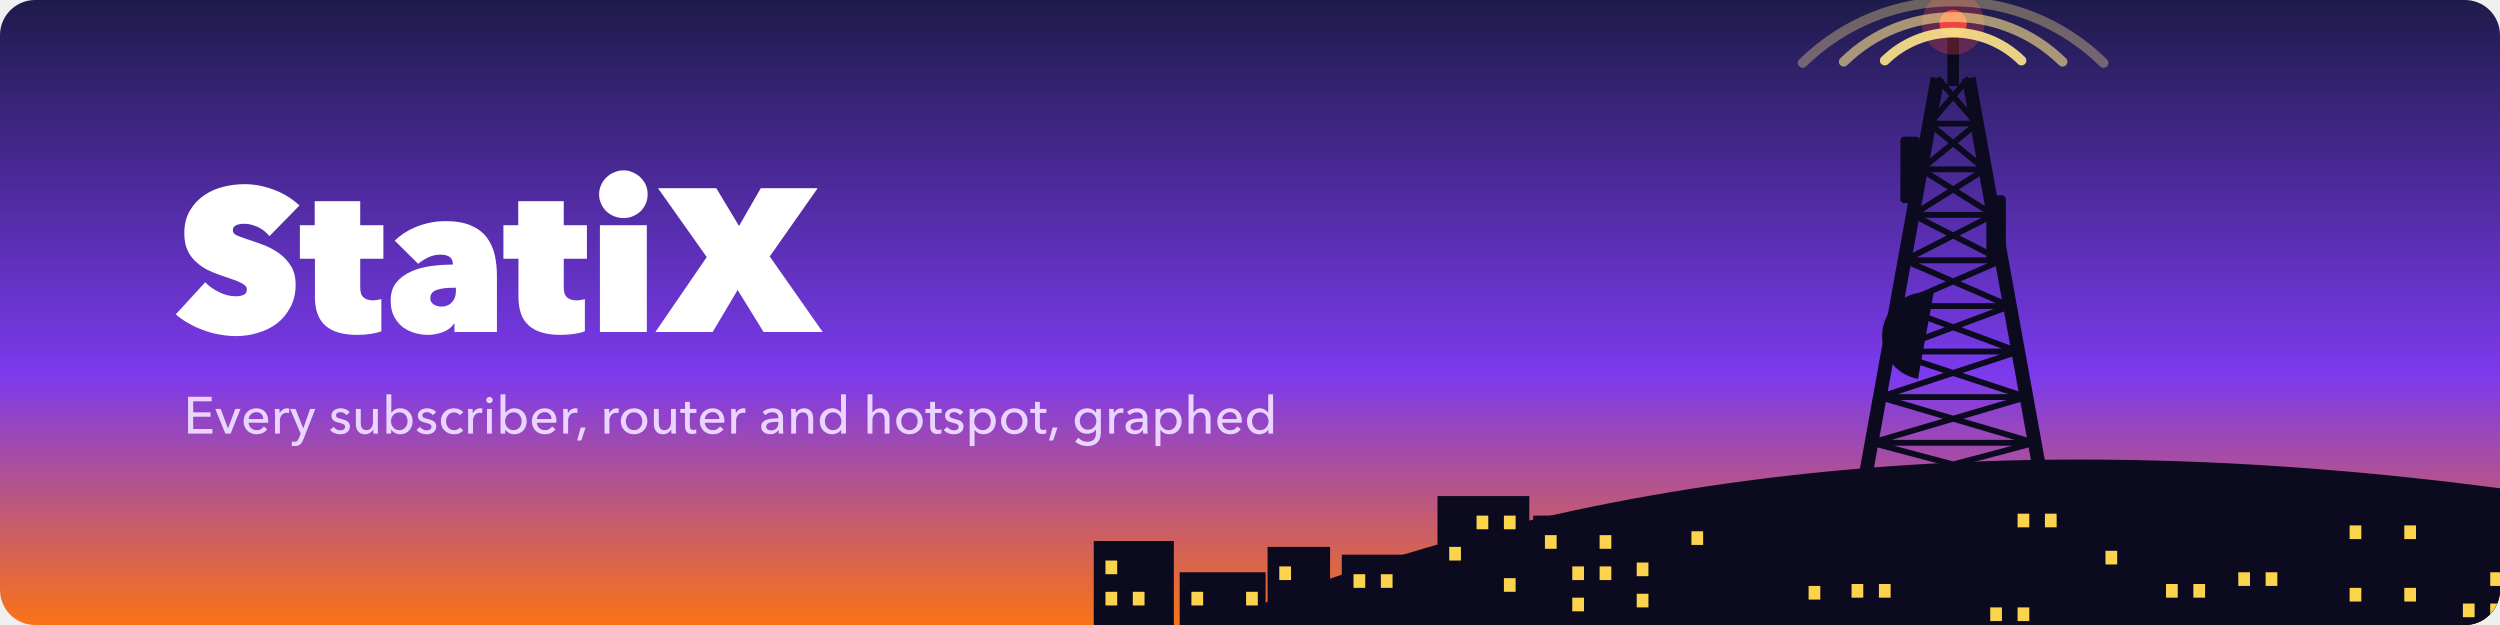
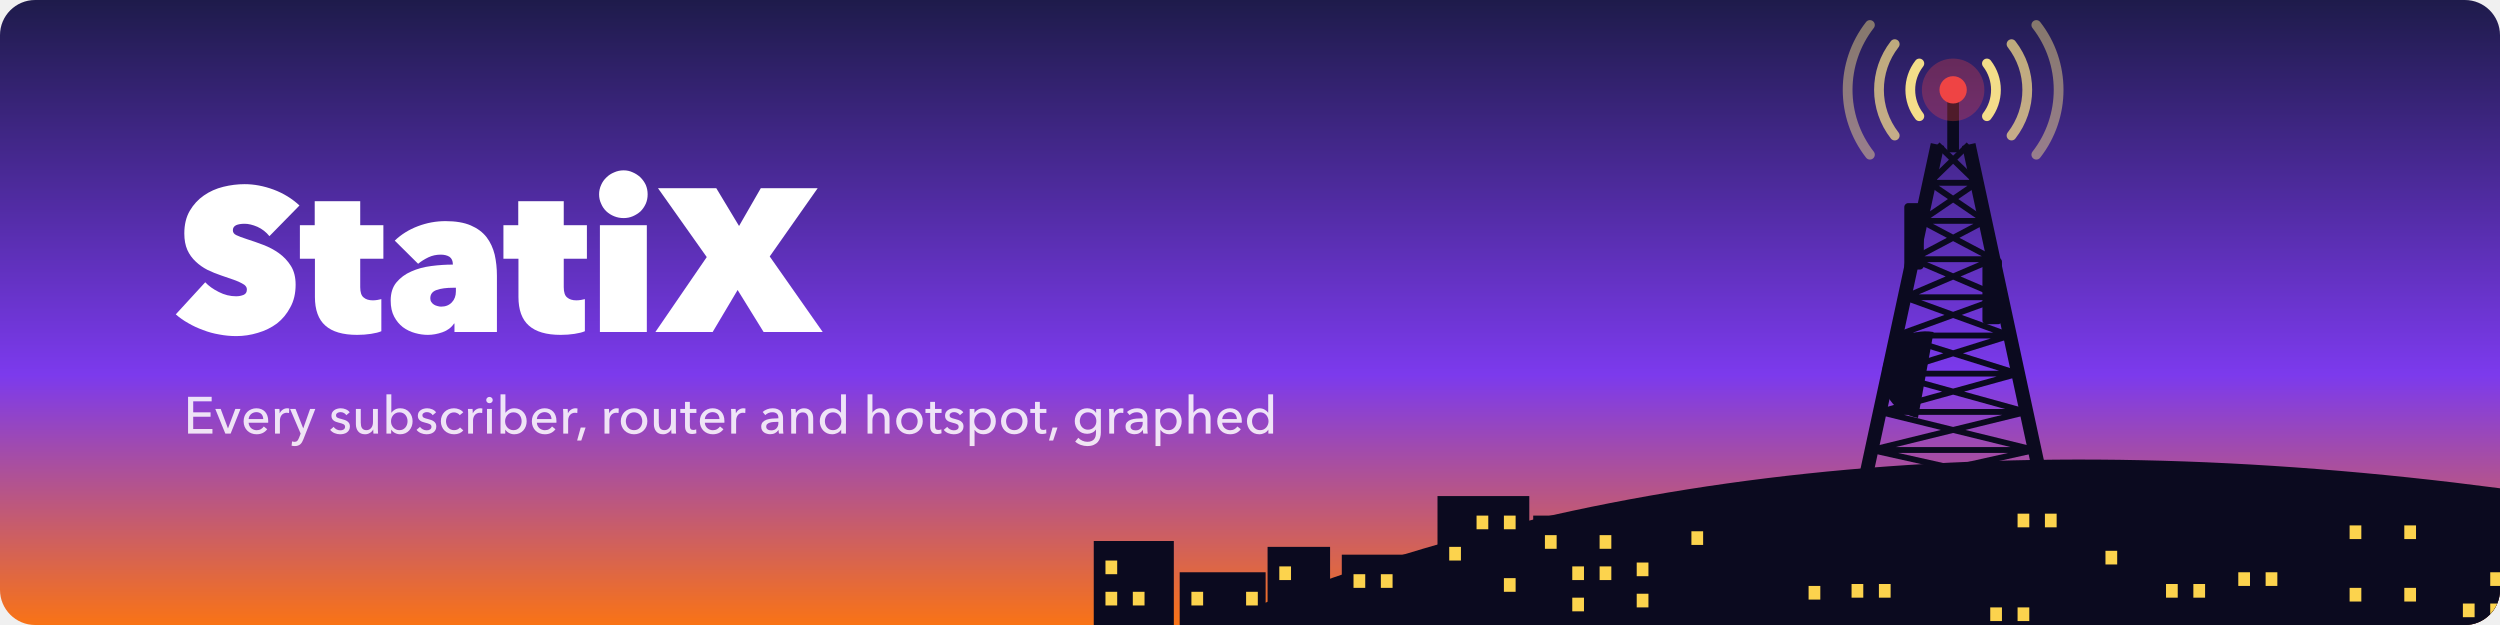
<svg xmlns="http://www.w3.org/2000/svg" viewBox="0 0 1280 320" width="1280" height="320" role="img" aria-label="StatiX: every subscriber, router and hotspot, graphed">
  <defs>
    <path id="avenirheavy0" d="M298 -20Q255 -20 214 -12Q172 -5 134 10Q95 24 61 44Q27 63 0 87L145 245Q170 218 212 197Q253 176 297 176Q317 176 334 183Q350 190 350 209Q350 219 344 226Q339 233 325 240Q311 248 286 257Q262 266 225 278Q189 290 156 306Q123 323 98 347Q72 371 57 404Q42 438 42 485Q42 551 69 597Q96 643 138 672Q181 702 234 715Q287 728 339 728Q409 728 482 701Q554 674 609 623L461 472Q437 502 402 518Q367 533 339 533Q313 533 297 526Q281 518 281 501Q281 485 298 477Q314 469 351 457Q389 445 431 429Q473 413 508 388Q544 362 567 325Q590 288 590 233Q590 169 564 122Q539 74 498 42Q456 11 404 -4Q352 -20 298 -20Z" />
    <path id="avenirheavy1" d="M282 -14Q176 -14 125 32Q74 77 74 173V361H0V526H73V644H297V526H411V361H297V221Q297 183 314 170Q330 156 359 156Q370 156 382 158Q394 160 401 162V4Q383 -4 350 -9Q318 -14 282 -14Z" />
    <path id="avenirheavy2" d="M334 218Q283 218 252 207Q221 196 221 166Q221 155 226 148Q231 140 239 135Q247 130 256 128Q266 125 274 125Q307 125 327 146Q347 167 347 200V218ZM332 334Q332 358 316 370Q299 381 272 381Q240 381 212 368Q183 354 161 336L46 450Q94 496 160 521Q226 546 296 546Q371 546 420 525Q469 504 498 467Q526 430 538 381Q549 332 549 277V0H340V42H338Q318 12 281 -1Q244 -14 209 -14Q178 -14 146 -5Q113 4 86 24Q60 44 43 76Q26 108 26 155Q26 210 54 244Q83 279 127 298Q171 318 226 325Q280 332 332 332Z" />
    <path id="avenirheavy3" d="M54 526H285V0H54ZM50 678Q50 702 60 724Q69 745 86 761Q102 777 124 786Q146 796 171 796Q195 796 216 786Q237 777 254 761Q270 745 280 724Q289 702 289 678Q289 653 280 632Q270 610 254 594Q237 579 216 570Q195 561 171 561Q146 561 124 570Q102 579 86 594Q69 610 60 632Q50 653 50 678Z" />
    <path id="avenirheavy4" d="M393 207 270 0H-12L241 369L1 708H288L400 522L507 708H787L551 372L812 0H521Z" />
    <path id="avenirmed5" d="M185 88H555V0H86V708H540V621H185V409H519V324H185Z" />
    <path id="avenirmed6" d="M304 0H202L9 474H113L252 101H254L394 474H494Z" />
    <path id="avenirmed7" d="M428 279Q427 307 418 332Q410 356 394 374Q377 392 352 402Q328 413 295 413Q265 413 238 402Q212 392 192 374Q173 356 160 332Q148 307 146 279ZM523 241Q523 233 523 225Q523 217 522 209H146Q147 179 160 152Q172 126 193 106Q214 87 242 76Q269 65 300 65Q348 65 383 86Q418 107 438 137L504 84Q466 34 414 10Q363 -13 300 -13Q246 -13 200 5Q154 23 121 56Q88 88 69 134Q50 180 50 236Q50 291 68 338Q87 384 120 417Q153 450 198 468Q243 487 295 487Q347 487 390 470Q432 453 462 421Q491 389 507 344Q523 298 523 241Z" />
    <path id="avenirmed8" d="M81 372Q81 391 80 421Q79 451 77 474H166Q168 456 169 432Q170 409 170 394H173Q193 436 232 462Q270 487 318 487Q340 487 355 483L351 396Q331 401 308 401Q274 401 249 388Q224 376 208 355Q191 334 183 306Q175 279 175 249V0H81V372Z" />
    <path id="avenirmed9" d="M261 102H263L394 474H494L264 -112Q252 -142 238 -166Q224 -189 205 -206Q186 -222 160 -231Q135 -240 100 -240Q85 -240 70 -238Q54 -237 38 -233L47 -150Q71 -158 94 -158Q131 -158 149 -138Q167 -117 182 -79L212 0L9 474H114Z" />
    <path id="avenirmed10" d="M337 354Q321 380 292 396Q263 413 227 413Q211 413 195 410Q179 406 166 398Q154 391 146 380Q139 368 139 351Q139 321 166 306Q193 292 247 280Q281 272 310 261Q339 250 360 234Q382 217 394 194Q406 171 406 140Q406 98 390 69Q374 40 348 22Q321 3 287 -5Q253 -13 217 -13Q163 -13 112 8Q60 29 26 72L93 129Q112 101 146 82Q179 63 219 63Q237 63 254 66Q270 70 284 78Q297 86 305 99Q313 112 313 132Q313 165 282 181Q250 197 189 211Q165 217 140 226Q116 234 96 249Q76 264 64 286Q51 309 51 342Q51 380 66 408Q82 435 107 452Q132 470 164 478Q196 487 230 487Q281 487 328 467Q376 447 402 409Z" />
    <path id="avenirmed11" d="M415 0Q413 18 412 40Q411 63 411 78H409Q391 40 348 14Q306 -13 254 -13Q208 -13 174 2Q141 17 120 44Q98 70 88 105Q77 140 77 180V474H171V212Q171 183 176 156Q180 130 192 110Q204 90 225 78Q246 66 279 66Q336 66 371 108Q406 151 406 222V474H500V102Q500 83 501 53Q502 23 504 0Z" />
    <path id="avenirmed12" d="M174 75V0H83V756H177V403H180Q204 438 247 462Q290 487 349 487Q402 487 446 468Q489 449 520 415Q552 381 569 336Q586 290 586 238Q586 186 569 140Q552 94 521 60Q490 26 446 6Q402 -13 347 -13Q296 -13 250 10Q204 32 176 75ZM489 238Q489 271 479 302Q469 333 449 357Q429 381 400 395Q370 409 331 409Q295 409 266 395Q236 381 215 357Q194 333 182 302Q171 271 171 237Q171 203 182 172Q194 141 215 118Q236 94 266 80Q295 66 331 66Q370 66 400 80Q429 95 449 119Q469 143 479 174Q489 205 489 238Z" />
    <path id="avenirmed13" d="M413 354Q398 377 368 392Q338 408 304 408Q267 408 238 394Q210 380 190 356Q170 333 160 302Q149 271 149 237Q149 203 160 172Q170 141 190 118Q210 94 239 80Q268 66 305 66Q341 66 370 80Q400 94 419 118L482 61Q452 26 407 6Q362 -13 305 -13Q250 -13 204 5Q157 23 123 56Q89 88 70 134Q50 180 50 237Q50 293 69 339Q88 385 122 418Q156 451 202 469Q249 487 303 487Q353 487 402 467Q452 447 481 409Z" />
    <path id="avenirmed14" d="M176 0H82V474H176ZM192 645Q192 619 174 602Q155 585 129 585Q103 585 85 602Q67 620 67 645Q67 671 85 688Q103 706 129 706Q155 706 174 688Q192 671 192 645Z" />
    <path id="avenirmed15" d="M114 -133H34L103 117H197Z" />
    <path id="avenirmed16" d="M561 238Q561 183 542 137Q522 91 488 58Q453 24 406 6Q359 -13 305 -13Q251 -13 204 6Q157 24 123 58Q89 91 70 137Q50 183 50 238Q50 293 70 338Q89 384 123 417Q157 450 204 468Q251 487 305 487Q359 487 406 468Q453 450 488 417Q522 384 542 338Q561 293 561 238ZM463 238Q463 272 452 303Q442 334 422 358Q402 381 372 395Q343 409 305 409Q267 409 238 395Q208 381 188 358Q168 334 158 303Q147 272 147 238Q147 204 158 173Q168 142 188 118Q208 94 238 80Q267 66 305 66Q343 66 372 80Q402 94 422 118Q442 142 452 173Q463 204 463 238Z" />
    <path id="avenirmed17" d="M313 397H187V150Q187 107 203 88Q219 70 254 70Q267 70 282 73Q297 76 309 82L312 5Q295 -1 274 -4Q254 -8 232 -8Q165 -8 130 29Q94 66 94 140V397H3V474H94V610H187V474H313Z" />
    <path id="avenirmed18" d="M376 307Q376 360 344 386Q312 411 259 411Q219 411 184 396Q148 380 124 356L74 416Q109 449 160 468Q210 487 268 487Q319 487 356 472Q394 458 418 433Q442 408 454 374Q466 340 466 301V94Q466 70 468 44Q469 17 473 0H388Q380 34 380 68H377Q351 30 312 9Q272 -12 218 -12Q190 -12 160 -4Q129 3 104 20Q79 37 62 65Q46 93 46 134Q46 188 75 220Q104 251 151 268Q198 284 257 289Q316 294 376 294ZM353 226Q318 226 280 223Q243 220 212 211Q182 202 162 184Q142 166 142 136Q142 115 150 101Q159 87 173 78Q187 69 204 66Q221 62 239 62Q305 62 340 102Q376 141 376 201V226Z" />
    <path id="avenirmed19" d="M166 474Q168 456 169 434Q170 411 170 396H173Q182 415 198 432Q213 448 233 460Q253 473 277 480Q301 487 327 487Q373 487 406 472Q439 456 461 430Q483 404 494 369Q504 334 504 294V0H410V263Q410 292 406 318Q401 344 389 364Q377 384 356 396Q335 408 302 408Q246 408 210 366Q175 323 175 252V0H81V372Q81 391 80 421Q79 451 77 474Z" />
    <path id="avenirmed20" d="M459 75Q432 32 386 10Q339 -13 288 -13Q233 -13 189 6Q145 26 114 60Q83 94 66 140Q49 186 49 238Q49 290 66 336Q83 381 114 415Q146 449 190 468Q234 487 287 487Q345 487 388 462Q431 438 456 403H458V756H552V0H461V75ZM147 238Q147 205 157 174Q167 143 187 119Q207 95 236 80Q265 66 304 66Q340 66 370 80Q399 94 420 118Q441 141 452 172Q464 203 464 237Q464 271 452 302Q441 333 420 357Q399 381 370 395Q340 409 304 409Q265 409 236 395Q207 381 187 357Q167 333 157 302Q147 271 147 238Z" />
    <path id="avenirmed21" d="M179 402Q196 437 237 462Q278 487 329 487Q375 487 408 472Q441 456 463 430Q485 404 496 369Q506 334 506 294V0H412V262Q412 291 408 317Q403 343 391 363Q379 383 358 395Q338 407 305 407Q249 407 213 364Q177 322 177 251V0H83V756H177V402Z" />
    <path id="avenirmed22" d="M175 -240H81V474H173V400H176Q199 438 244 462Q288 487 347 487Q400 487 444 468Q487 449 518 415Q550 381 567 336Q584 290 584 238Q584 186 567 140Q550 94 519 60Q488 26 444 6Q400 -13 345 -13Q294 -13 249 9Q204 31 178 71H175ZM487 238Q487 271 477 302Q467 333 447 357Q427 381 398 395Q368 409 329 409Q293 409 264 395Q234 381 213 357Q192 333 180 302Q169 271 169 237Q169 203 180 172Q192 141 213 118Q234 94 264 80Q293 66 329 66Q368 66 398 80Q427 95 447 119Q467 143 477 174Q487 205 487 238Z" />
    <path id="avenirmed23" d="M118 -81Q149 -116 196 -137Q242 -158 291 -158Q338 -158 370 -144Q402 -131 422 -108Q441 -84 450 -52Q458 -20 458 17V78H456Q430 38 385 17Q340 -4 289 -4Q235 -4 190 15Q146 34 115 67Q84 100 67 144Q50 189 50 240Q50 291 67 336Q84 381 115 414Q146 448 190 468Q234 487 288 487Q339 487 386 465Q432 443 459 398H461V474H552V24Q552 -28 539 -76Q526 -123 495 -160Q464 -196 414 -218Q364 -240 290 -240Q228 -240 166 -218Q103 -195 58 -154ZM147 242Q147 209 158 179Q168 149 188 126Q209 103 238 89Q267 75 304 75Q340 75 370 88Q400 101 421 124Q442 146 454 176Q465 207 465 242Q465 276 454 306Q442 336 420 359Q399 382 370 396Q340 409 304 409Q267 409 238 396Q209 382 188 360Q168 337 158 306Q147 276 147 242Z" />
  </defs>
  <clipPath id="c">
    <rect width="1280" height="320" rx="18" />
  </clipPath>
  <g clip-path="url(#c)">
    <defs>
      <linearGradient id="s" x1="0" y1="0" x2="0" y2="1">
        <stop offset="0" stop-color="#1e1b4b" />
        <stop offset=".6" stop-color="#7c3aed" />
        <stop offset="1" stop-color="#f97316" />
      </linearGradient>
    </defs>
    <rect width="1280" height="320" fill="url(#s)" />
    <path d="M620 320 Q900 200 1280 250 L1280 320Z" fill="#0b0a1f" />
-     <path d="M954 250 L992 40 M1046 250 L1008 40" stroke="#0b0a1f" stroke-width="7" fill="none" />
-     <path d="M954.0 250.0L1041.8 226.7M1046.0 250.0L958.2 226.7M954.0 250.0L1046.0 250.0M958.2 226.7L1037.6 203.3M1041.8 226.7L962.4 203.3M958.2 226.7L1041.8 226.7M962.4 203.3L1033.3 180.0M1037.6 203.3L966.7 180.0M962.4 203.3L1037.6 203.3M966.7 180.0L1029.1 156.7M1033.3 180.0L970.9 156.7M966.7 180.0L1033.3 180.0M970.9 156.7L1024.9 133.3M1029.1 156.7L975.1 133.3M970.9 156.7L1029.1 156.7M975.1 133.3L1020.7 110.0M1024.9 133.3L979.3 110.0M975.1 133.3L1024.9 133.3M979.3 110.0L1016.4 86.7M1020.7 110.0L983.6 86.7M979.3 110.0L1020.7 110.0M983.6 86.7L1012.2 63.3M1016.4 86.7L987.8 63.3M983.6 86.7L1016.4 86.7M987.8 63.3L1008.0 40.0M1012.2 63.3L992.0 40.0M987.8 63.3L1012.2 63.3" stroke="#0b0a1f" stroke-width="3" fill="none" />
-     <rect x="997" y="14" width="6" height="30" fill="#0b0a1f" />
-     <rect x="973" y="70" width="10" height="34" rx="2" fill="#0b0a1f" />
-     <rect x="1017" y="100" width="10" height="34" rx="2" fill="#0b0a1f" />
-     <path d="M990 150 a22 22 0 0 0 -8 44 Z" fill="#0b0a1f" />
-     <circle cx="1000" cy="12" r="7" fill="#ef4444" />
-     <circle cx="1000" cy="12" r="16" fill="#ef4444" opacity=".3" />
-     <path d="M965.0 -5.0 A50 50 0 0 1 1035.0 -5.0" transform="translate(0 36.0)" stroke="#fde68a" stroke-width="5" fill="none" stroke-linecap="round" opacity="0.9" />
-     <path d="M944.0 -26.0 A80 80 0 0 1 1056.0 -26.0" transform="translate(0 57.6)" stroke="#fde68a" stroke-width="5" fill="none" stroke-linecap="round" opacity="0.6" />
-     <path d="M923.0 -47.0 A110 110 0 0 1 1077.0 -47.0" transform="translate(0 79.2)" stroke="#fde68a" stroke-width="5" fill="none" stroke-linecap="round" opacity="0.35" />
+     <path d="M954 250 L992 74 M1046 250 L1008 74" stroke="#0b0a1f" stroke-width="7" fill="none" />
+     <path d="M954.0 250.0L1041.8 230.4M1046.0 250.0L958.2 230.4M954.0 250.0L1046.0 250.0M958.2 230.4L1037.6 210.9M1041.8 230.4L962.4 210.9M958.2 230.4L1041.8 230.4M962.4 210.9L1033.3 191.3M1037.6 210.9L966.7 191.3M962.4 210.9L1037.6 210.9M966.7 191.3L1029.1 171.8M1033.3 191.3L970.9 171.8M966.7 191.3L1033.3 191.3M970.9 171.8L1024.9 152.2M1029.1 171.8L975.1 152.2M970.9 171.8L1029.1 171.8M975.1 152.2L1020.7 132.7M1024.9 152.2L979.3 132.7M975.1 152.2L1024.9 152.2M979.3 132.7L1016.4 113.1M1020.7 132.7L983.6 113.1M979.3 132.7L1020.7 132.7M983.6 113.1L1012.2 93.6M1016.4 113.1L987.8 93.6M983.6 113.1L1016.4 113.1M987.8 93.6L1008.0 74.0M1012.2 93.6L992.0 74.0M987.8 93.6L1012.2 93.6" stroke="#0b0a1f" stroke-width="3" fill="none" />
+     <rect x="997" y="48" width="6" height="30" fill="#0b0a1f" />
+     <rect x="975" y="104" width="10" height="34" rx="2" fill="#0b0a1f" />
+     <rect x="1015" y="132" width="10" height="34" rx="2" fill="#0b0a1f" />
+     <path d="M990 170 a22 22 0 0 0 -8 44 Z" fill="#0b0a1f" />
+     <circle cx="1000" cy="46" r="7" fill="#ef4444" />
+     <circle cx="1000" cy="46" r="16" fill="#ef4444" opacity=".3" />
+     <path d="M1017.3 32.5 A22 22 0 0 1 1017.3 59.5 M982.7 32.5 A22 22 0 0 0 982.7 59.5" stroke="#fde68a" stroke-width="5" fill="none" stroke-linecap="round" opacity="0.95" />
+     <path d="M1029.9 22.6 A38 38 0 0 1 1029.9 69.4 M970.1 22.6 A38 38 0 0 0 970.1 69.4" stroke="#fde68a" stroke-width="5" fill="none" stroke-linecap="round" opacity="0.7" />
+     <path d="M1042.6 12.8 A54 54 0 0 1 1042.6 79.2 M957.4 12.8 A54 54 0 0 0 957.4 79.2" stroke="#fde68a" stroke-width="5" fill="none" stroke-linecap="round" opacity="0.45" />
    <path d="M560 320V277h41V320ZM604 320V293h44V320ZM649 320V280h32V320ZM687 320V284h43V320ZM736 320V254h47V320ZM785 320V264h45V320ZM832 320V262h59V320ZM892 320V290h46V320ZM942 320V289h41V320ZM986 320V294h27V320ZM1013 320V253h44V320ZM1058 320V272h42V320ZM1103 320V273h36V320ZM1140 320V283h53V320ZM1197 320V259h57V320ZM1255 320V283h53V320Z" fill="#0b0a1f" />
    <path d="M566 287h6v7h-6ZM566 303h6v7h-6ZM580 303h6v7h-6ZM610 303h6v7h-6ZM638 303h6v7h-6ZM655 290h6v7h-6ZM693 294h6v7h-6ZM707 294h6v7h-6ZM756 264h6v7h-6ZM770 264h6v7h-6ZM742 280h6v7h-6ZM770 296h6v7h-6ZM791 274h6v7h-6ZM819 274h6v7h-6ZM805 290h6v7h-6ZM819 290h6v7h-6ZM805 306h6v7h-6ZM866 272h6v7h-6ZM838 288h6v7h-6ZM838 304h6v7h-6ZM926 300h6v7h-6ZM948 299h6v7h-6ZM962 299h6v7h-6ZM1033 263h6v7h-6ZM1047 263h6v7h-6ZM1019 311h6v7h-6ZM1033 311h6v7h-6ZM1078 282h6v7h-6ZM1109 299h6v7h-6ZM1123 299h6v7h-6ZM1146 293h6v7h-6ZM1160 293h6v7h-6ZM1203 269h6v7h-6ZM1231 269h6v7h-6ZM1203 301h6v7h-6ZM1231 301h6v7h-6ZM1275 293h6v7h-6ZM1289 293h6v7h-6ZM1261 309h6v7h-6ZM1275 309h6v7h-6ZM1289 309h6v7h-6Z" fill="#fcd34d" />
    <g fill="#ffffff" transform="translate(90.0 170.0) scale(0.104 -0.104)">
      <use href="#avenirheavy0" x="0" />
      <use href="#avenirheavy1" x="611" />
      <use href="#avenirheavy2" x="1032" />
      <use href="#avenirheavy1" x="1613" />
      <use href="#avenirheavy3" x="2034" />
      <use href="#avenirheavy4" x="2373" />
    </g>
-     <g fill="#e9d5ff" transform="translate(94.0 222.0) scale(0.02661 -0.02661)">
+     <g fill="#ffffff" fill-opacity=".85" transform="translate(94.0 222.0) scale(0.02661 -0.02661)">
      <use href="#avenirmed5" x="0" />
      <use href="#avenirmed6" x="601" />
      <use href="#avenirmed7" x="1105" />
      <use href="#avenirmed8" x="1678" />
      <use href="#avenirmed9" x="2040" />
      <use href="#avenirmed10" x="2794" />
      <use href="#avenirmed11" x="3238" />
      <use href="#avenirmed12" x="3820" />
      <use href="#avenirmed10" x="4456" />
      <use href="#avenirmed13" x="4900" />
      <use href="#avenirmed8" x="5394" />
      <use href="#avenirmed14" x="5756" />
      <use href="#avenirmed12" x="6015" />
      <use href="#avenirmed7" x="6651" />
      <use href="#avenirmed8" x="7224" />
      <use href="#avenirmed15" x="7538" />
      <use href="#avenirmed8" x="8018" />
      <use href="#avenirmed16" x="8362" />
      <use href="#avenirmed11" x="8972" />
      <use href="#avenirmed17" x="9554" />
      <use href="#avenirmed7" x="9883" />
      <use href="#avenirmed8" x="10456" />
      <use href="#avenirmed18" x="11068" />
      <use href="#avenirmed19" x="11610" />
      <use href="#avenirmed20" x="12192" />
      <use href="#avenirmed21" x="13077" />
      <use href="#avenirmed16" x="13661" />
      <use href="#avenirmed17" x="14271" />
      <use href="#avenirmed10" x="14600" />
      <use href="#avenirmed22" x="15044" />
      <use href="#avenirmed16" x="15678" />
      <use href="#avenirmed17" x="16288" />
      <use href="#avenirmed15" x="16617" />
      <use href="#avenirmed23" x="17097" />
      <use href="#avenirmed8" x="17729" />
      <use href="#avenirmed18" x="18078" />
      <use href="#avenirmed22" x="18620" />
      <use href="#avenirmed21" x="19254" />
      <use href="#avenirmed7" x="19838" />
      <use href="#avenirmed20" x="20411" />
    </g>
  </g>
</svg>
